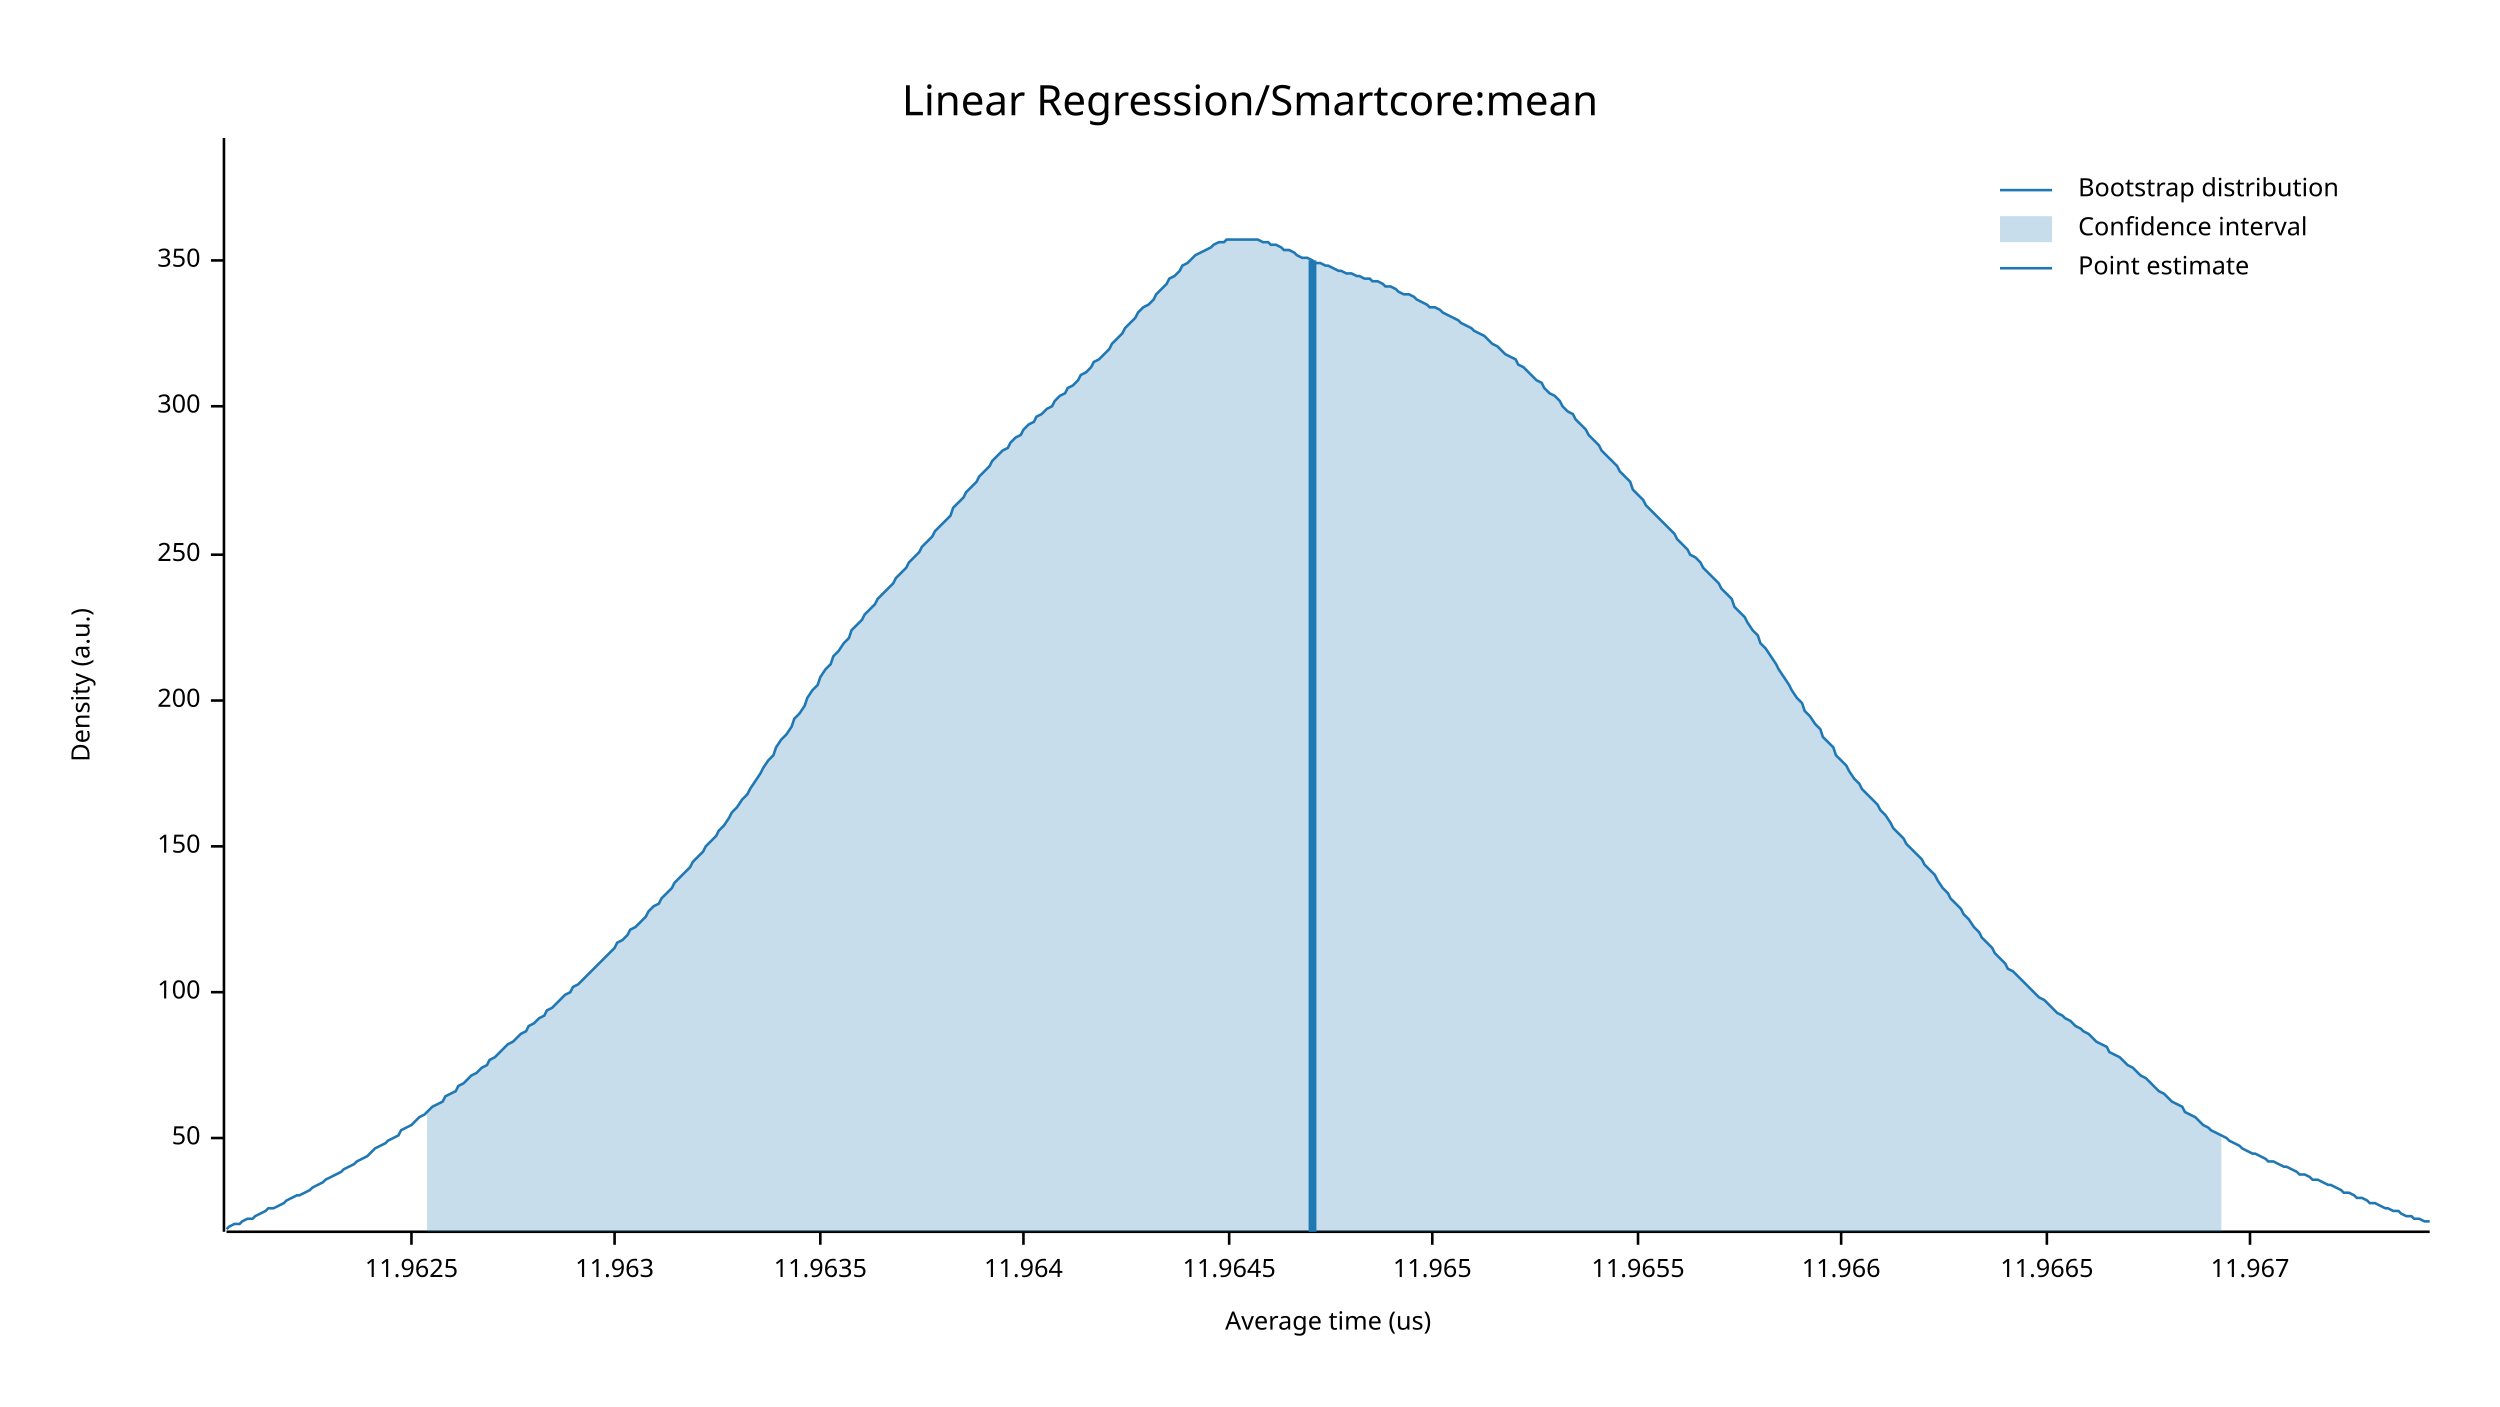
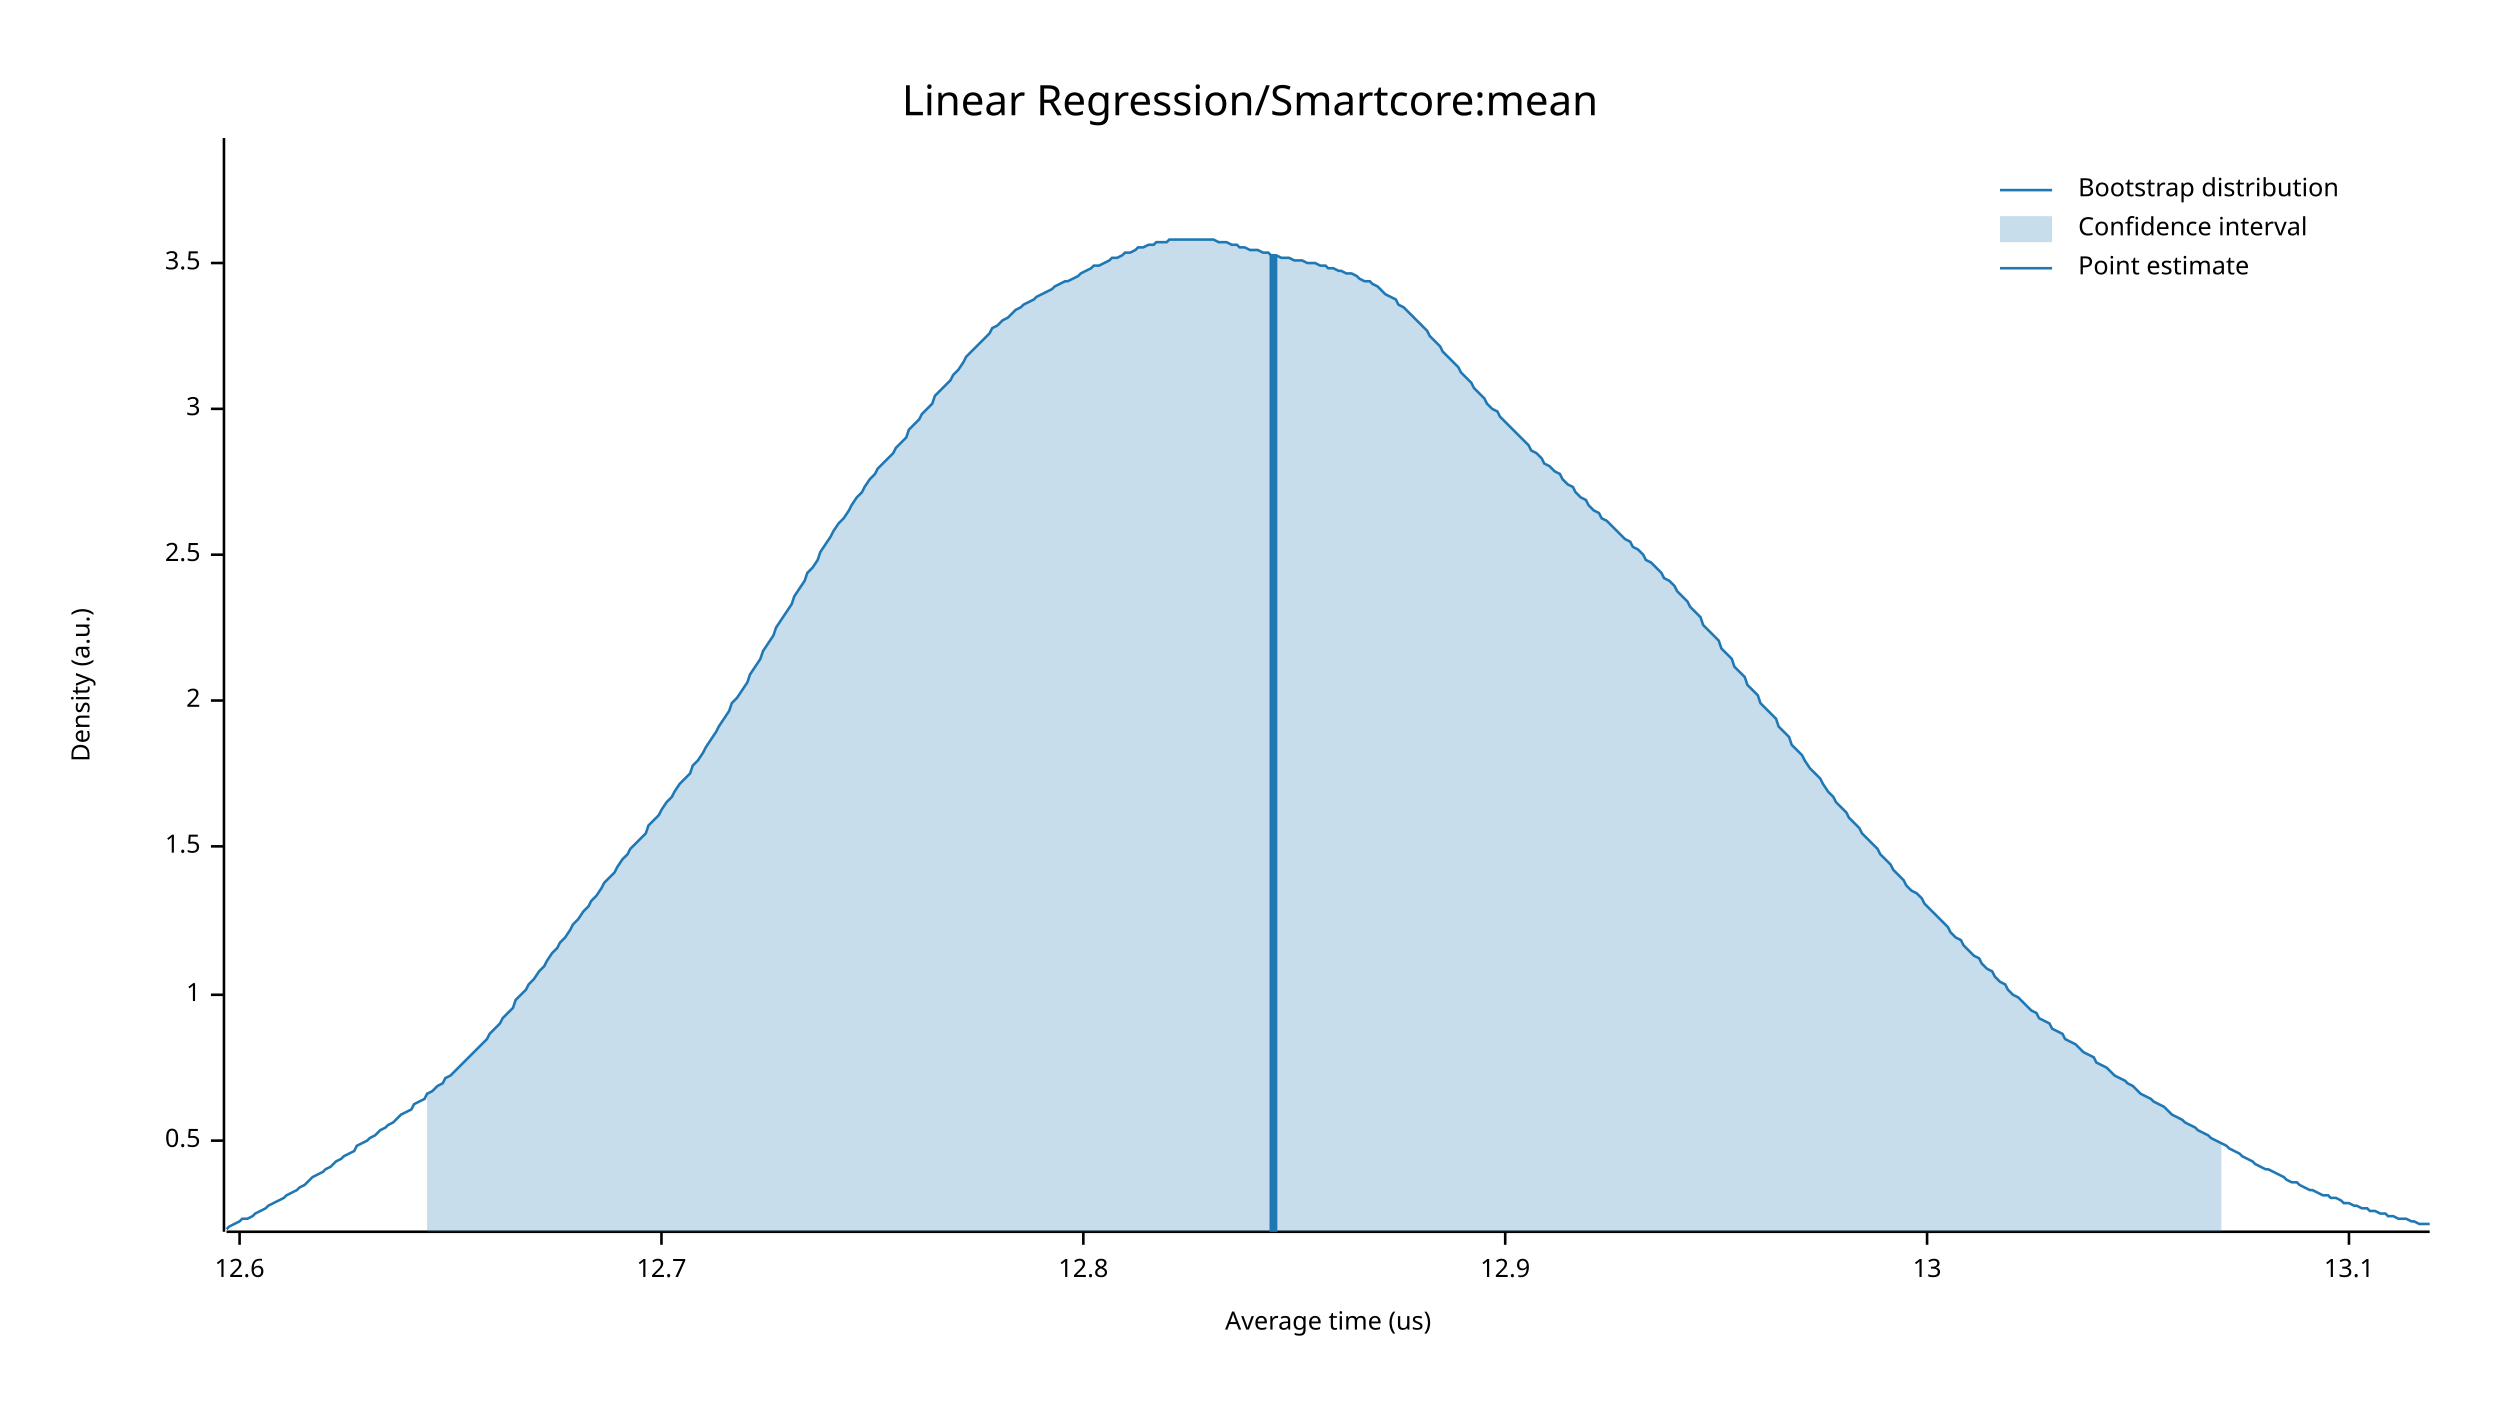
<svg xmlns="http://www.w3.org/2000/svg" width="960" height="540" viewBox="0 0 960 540">
  <text x="480" y="32" dy="0.76em" text-anchor="middle" font-family="sans-serif" font-size="16.129" opacity="1" fill="#000000">
Linear Regression/Smartcore:mean
</text>
  <text x="27" y="263" dy="0.76em" text-anchor="middle" font-family="sans-serif" font-size="9.677" opacity="1" fill="#000000" transform="rotate(270, 27, 263)">
Density (a.u.)
</text>
  <text x="510" y="513" dy="-0.5ex" text-anchor="middle" font-family="sans-serif" font-size="9.677" opacity="1" fill="#000000">
Average time (us)
</text>
  <polyline fill="none" opacity="1" stroke="#000000" stroke-width="1" points="86,53 86,473 " />
-   <text x="77" y="437" dy="0.5ex" text-anchor="end" font-family="sans-serif" font-size="9.677" opacity="1" fill="#000000">
- 50
+   <text x="77" y="438" dy="0.5ex" text-anchor="end" font-family="sans-serif" font-size="9.677" opacity="1" fill="#000000">
+ 0.5
</text>
-   <polyline fill="none" opacity="1" stroke="#000000" stroke-width="1" points="81,437 86,437 " />
-   <text x="77" y="381" dy="0.5ex" text-anchor="end" font-family="sans-serif" font-size="9.677" opacity="1" fill="#000000">
- 100
+   <polyline fill="none" opacity="1" stroke="#000000" stroke-width="1" points="81,438 86,438 " />
+   <text x="77" y="382" dy="0.5ex" text-anchor="end" font-family="sans-serif" font-size="9.677" opacity="1" fill="#000000">
+ 1
</text>
-   <polyline fill="none" opacity="1" stroke="#000000" stroke-width="1" points="81,381 86,381 " />
+   <polyline fill="none" opacity="1" stroke="#000000" stroke-width="1" points="81,382 86,382 " />
  <text x="77" y="325" dy="0.5ex" text-anchor="end" font-family="sans-serif" font-size="9.677" opacity="1" fill="#000000">
- 150
+ 1.5
</text>
  <polyline fill="none" opacity="1" stroke="#000000" stroke-width="1" points="81,325 86,325 " />
  <text x="77" y="269" dy="0.5ex" text-anchor="end" font-family="sans-serif" font-size="9.677" opacity="1" fill="#000000">
- 200
+ 2
</text>
  <polyline fill="none" opacity="1" stroke="#000000" stroke-width="1" points="81,269 86,269 " />
  <text x="77" y="213" dy="0.5ex" text-anchor="end" font-family="sans-serif" font-size="9.677" opacity="1" fill="#000000">
- 250
+ 2.5
</text>
  <polyline fill="none" opacity="1" stroke="#000000" stroke-width="1" points="81,213 86,213 " />
-   <text x="77" y="156" dy="0.5ex" text-anchor="end" font-family="sans-serif" font-size="9.677" opacity="1" fill="#000000">
- 300
+   <text x="77" y="157" dy="0.5ex" text-anchor="end" font-family="sans-serif" font-size="9.677" opacity="1" fill="#000000">
+ 3
</text>
-   <polyline fill="none" opacity="1" stroke="#000000" stroke-width="1" points="81,156 86,156 " />
-   <text x="77" y="100" dy="0.5ex" text-anchor="end" font-family="sans-serif" font-size="9.677" opacity="1" fill="#000000">
- 350
+   <polyline fill="none" opacity="1" stroke="#000000" stroke-width="1" points="81,157 86,157 " />
+   <text x="77" y="101" dy="0.5ex" text-anchor="end" font-family="sans-serif" font-size="9.677" opacity="1" fill="#000000">
+ 3.5
</text>
-   <polyline fill="none" opacity="1" stroke="#000000" stroke-width="1" points="81,100 86,100 " />
+   <polyline fill="none" opacity="1" stroke="#000000" stroke-width="1" points="81,101 86,101 " />
  <polyline fill="none" opacity="1" stroke="#000000" stroke-width="1" points="87,473 933,473 " />
-   <text x="158" y="483" dy="0.76em" text-anchor="middle" font-family="sans-serif" font-size="9.677" opacity="1" fill="#000000">
- 11.9625
+   <text x="92" y="483" dy="0.76em" text-anchor="middle" font-family="sans-serif" font-size="9.677" opacity="1" fill="#000000">
+ 12.6
</text>
-   <polyline fill="none" opacity="1" stroke="#000000" stroke-width="1" points="158,473 158,478 " />
-   <text x="236" y="483" dy="0.76em" text-anchor="middle" font-family="sans-serif" font-size="9.677" opacity="1" fill="#000000">
- 11.963
+   <polyline fill="none" opacity="1" stroke="#000000" stroke-width="1" points="92,473 92,478 " />
+   <text x="254" y="483" dy="0.76em" text-anchor="middle" font-family="sans-serif" font-size="9.677" opacity="1" fill="#000000">
+ 12.7
</text>
-   <polyline fill="none" opacity="1" stroke="#000000" stroke-width="1" points="236,473 236,478 " />
-   <text x="315" y="483" dy="0.76em" text-anchor="middle" font-family="sans-serif" font-size="9.677" opacity="1" fill="#000000">
- 11.9635
+   <polyline fill="none" opacity="1" stroke="#000000" stroke-width="1" points="254,473 254,478 " />
+   <text x="416" y="483" dy="0.76em" text-anchor="middle" font-family="sans-serif" font-size="9.677" opacity="1" fill="#000000">
+ 12.8
</text>
-   <polyline fill="none" opacity="1" stroke="#000000" stroke-width="1" points="315,473 315,478 " />
-   <text x="393" y="483" dy="0.76em" text-anchor="middle" font-family="sans-serif" font-size="9.677" opacity="1" fill="#000000">
- 11.964
+   <polyline fill="none" opacity="1" stroke="#000000" stroke-width="1" points="416,473 416,478 " />
+   <text x="578" y="483" dy="0.76em" text-anchor="middle" font-family="sans-serif" font-size="9.677" opacity="1" fill="#000000">
+ 12.9
</text>
-   <polyline fill="none" opacity="1" stroke="#000000" stroke-width="1" points="393,473 393,478 " />
-   <text x="472" y="483" dy="0.76em" text-anchor="middle" font-family="sans-serif" font-size="9.677" opacity="1" fill="#000000">
- 11.9645
+   <polyline fill="none" opacity="1" stroke="#000000" stroke-width="1" points="578,473 578,478 " />
+   <text x="740" y="483" dy="0.76em" text-anchor="middle" font-family="sans-serif" font-size="9.677" opacity="1" fill="#000000">
+ 13
</text>
-   <polyline fill="none" opacity="1" stroke="#000000" stroke-width="1" points="472,473 472,478 " />
-   <text x="550" y="483" dy="0.76em" text-anchor="middle" font-family="sans-serif" font-size="9.677" opacity="1" fill="#000000">
- 11.965
+   <polyline fill="none" opacity="1" stroke="#000000" stroke-width="1" points="740,473 740,478 " />
+   <text x="902" y="483" dy="0.76em" text-anchor="middle" font-family="sans-serif" font-size="9.677" opacity="1" fill="#000000">
+ 13.1
</text>
-   <polyline fill="none" opacity="1" stroke="#000000" stroke-width="1" points="550,473 550,478 " />
-   <text x="629" y="483" dy="0.76em" text-anchor="middle" font-family="sans-serif" font-size="9.677" opacity="1" fill="#000000">
- 11.9655
- </text>
-   <polyline fill="none" opacity="1" stroke="#000000" stroke-width="1" points="629,473 629,478 " />
-   <text x="707" y="483" dy="0.76em" text-anchor="middle" font-family="sans-serif" font-size="9.677" opacity="1" fill="#000000">
- 11.966
- </text>
-   <polyline fill="none" opacity="1" stroke="#000000" stroke-width="1" points="707,473 707,478 " />
-   <text x="786" y="483" dy="0.76em" text-anchor="middle" font-family="sans-serif" font-size="9.677" opacity="1" fill="#000000">
- 11.9665
- </text>
-   <polyline fill="none" opacity="1" stroke="#000000" stroke-width="1" points="786,473 786,478 " />
-   <text x="864" y="483" dy="0.76em" text-anchor="middle" font-family="sans-serif" font-size="9.677" opacity="1" fill="#000000">
- 11.967
- </text>
-   <polyline fill="none" opacity="1" stroke="#000000" stroke-width="1" points="864,473 864,478 " />
-   <polyline fill="none" opacity="1" stroke="#1F78B4" stroke-width="1" points="87,472 88,471 90,470 92,470 93,469 95,468 97,468 98,467 100,466 102,465 103,464 105,464 107,463 109,462 110,461 112,460 114,459 115,459 117,458 119,457 120,456 122,455 124,454 125,453 127,452 129,451 131,450 132,449 134,448 136,447 137,446 139,445 141,444 142,443 144,441 146,440 148,439 149,438 151,437 153,436 154,434 156,433 158,432 159,431 161,429 163,428 164,427 166,425 168,424 170,423 171,421 173,420 175,419 176,417 178,416 180,414 181,413 183,412 185,410 187,409 188,407 190,406 192,404 193,403 195,401 197,400 198,399 200,397 202,396 203,394 205,393 207,391 209,390 210,388 212,387 214,385 215,384 217,382 219,381 220,379 222,378 224,376 226,374 227,373 229,371 231,369 232,368 234,366 236,364 237,362 239,361 241,359 242,357 244,356 246,354 248,352 249,350 251,348 253,347 254,345 256,343 258,341 259,339 261,337 263,335 265,333 266,331 268,329 270,327 271,325 273,323 275,321 276,319 278,317 280,314 281,312 283,310 285,307 287,305 288,303 290,300 292,297 293,295 295,292 297,290 298,287 300,284 302,282 304,279 305,276 307,274 309,271 310,268 312,265 314,263 315,260 317,257 319,255 320,252 322,250 324,247 326,245 327,242 329,240 331,238 332,236 334,234 336,232 337,230 339,228 341,226 343,224 344,222 346,220 348,218 349,216 351,214 353,212 354,210 356,208 358,206 359,204 361,202 363,200 365,198 366,195 368,193 370,191 371,189 373,187 375,185 376,183 378,181 380,179 381,177 383,175 385,173 387,172 388,170 390,168 392,167 393,165 395,163 397,162 398,160 400,159 402,157 404,156 405,154 407,152 409,151 410,149 412,148 414,146 415,144 417,143 419,141 420,139 422,138 424,136 426,134 427,132 429,130 431,128 432,126 434,124 436,122 437,120 439,118 441,117 443,115 444,113 446,111 448,109 449,107 451,106 453,104 454,102 456,101 458,99 459,98 461,97 463,96 465,95 466,94 468,93 470,93 471,92 473,92 475,92 476,92 478,92 480,92 482,92 483,92 485,93 487,93 488,94 490,94 492,95 493,96 495,96 497,97 498,98 500,99 502,99 504,100 505,101 507,101 509,102 510,102 512,103 514,104 515,104 517,105 519,105 521,106 522,106 524,107 526,107 527,108 529,108 531,109 532,110 534,110 536,111 537,112 539,113 541,113 543,114 544,115 546,116 548,117 549,118 551,118 553,119 554,120 556,121 558,122 560,123 561,124 563,125 565,126 566,127 568,128 570,129 571,130 573,132 575,133 576,134 578,136 580,137 582,138 583,140 585,141 587,143 588,144 590,146 592,147 593,149 595,151 597,152 599,154 600,156 602,158 604,159 605,161 607,163 609,165 610,167 612,169 614,171 615,173 617,175 619,177 621,179 622,181 624,183 626,185 627,188 629,190 631,192 632,194 634,196 636,198 638,200 639,201 641,203 643,205 644,207 646,209 648,211 649,213 651,214 653,216 654,218 656,220 658,222 660,224 661,226 663,228 665,230 666,233 668,235 670,237 671,239 673,242 675,244 676,247 678,249 680,252 682,255 683,257 685,260 687,263 688,265 690,268 692,270 693,273 695,275 697,278 699,280 700,283 702,285 704,287 705,290 707,292 709,294 710,296 712,299 714,301 715,303 717,305 719,307 721,309 722,311 724,313 726,316 727,318 729,320 731,322 732,324 734,326 736,328 738,330 739,332 741,334 743,336 744,338 746,341 748,343 749,345 751,347 753,349 754,351 756,353 758,356 760,358 761,360 763,362 765,364 766,366 768,368 770,370 771,372 773,373 775,375 777,377 778,378 780,380 782,382 783,383 785,384 787,386 788,387 790,389 792,390 793,391 795,392 797,394 799,395 800,396 802,397 804,399 805,400 807,401 809,402 810,404 812,405 814,406 816,408 817,409 819,410 821,412 822,413 824,414 826,416 827,417 829,419 831,420 832,421 834,423 836,424 838,425 839,427 841,428 843,429 844,430 846,432 848,433 849,434 851,435 853,436 855,437 856,438 858,439 860,440 861,441 863,442 865,443 866,443 868,444 870,445 871,446 873,446 875,447 877,448 878,448 880,449 882,450 883,451 885,451 887,452 888,453 890,453 892,454 894,455 895,455 897,456 899,457 900,458 902,458 904,459 905,460 907,460 909,461 910,462 912,462 914,463 916,464 917,464 919,465 921,465 922,466 924,467 926,467 927,468 929,468 931,469 933,469 " />
-   <polygon opacity="0.25" fill="#1F78B4" points="164,427 166,425 168,424 170,423 171,421 173,420 175,419 176,417 178,416 180,414 181,413 183,412 185,410 187,409 188,407 190,406 192,404 193,403 195,401 197,400 198,399 200,397 202,396 203,394 205,393 207,391 209,390 210,388 212,387 214,385 215,384 217,382 219,381 220,379 222,378 224,376 226,374 227,373 229,371 231,369 232,368 234,366 236,364 237,362 239,361 241,359 242,357 244,356 246,354 248,352 249,350 251,348 253,347 254,345 256,343 258,341 259,339 261,337 263,335 265,333 266,331 268,329 270,327 271,325 273,323 275,321 276,319 278,317 280,314 281,312 283,310 285,307 287,305 288,303 290,300 292,297 293,295 295,292 297,290 298,287 300,284 302,282 304,279 305,276 307,274 309,271 310,268 312,265 314,263 315,260 317,257 319,255 320,252 322,250 324,247 326,245 327,242 329,240 331,238 332,236 334,234 336,232 337,230 339,228 341,226 343,224 344,222 346,220 348,218 349,216 351,214 353,212 354,210 356,208 358,206 359,204 361,202 363,200 365,198 366,195 368,193 370,191 371,189 373,187 375,185 376,183 378,181 380,179 381,177 383,175 385,173 387,172 388,170 390,168 392,167 393,165 395,163 397,162 398,160 400,159 402,157 404,156 405,154 407,152 409,151 410,149 412,148 414,146 415,144 417,143 419,141 420,139 422,138 424,136 426,134 427,132 429,130 431,128 432,126 434,124 436,122 437,120 439,118 441,117 443,115 444,113 446,111 448,109 449,107 451,106 453,104 454,102 456,101 458,99 459,98 461,97 463,96 465,95 466,94 468,93 470,93 471,92 473,92 475,92 476,92 478,92 480,92 482,92 483,92 485,93 487,93 488,94 490,94 492,95 493,96 495,96 497,97 498,98 500,99 502,99 504,100 505,101 507,101 509,102 510,102 512,103 514,104 515,104 517,105 519,105 521,106 522,106 524,107 526,107 527,108 529,108 531,109 532,110 534,110 536,111 537,112 539,113 541,113 543,114 544,115 546,116 548,117 549,118 551,118 553,119 554,120 556,121 558,122 560,123 561,124 563,125 565,126 566,127 568,128 570,129 571,130 573,132 575,133 576,134 578,136 580,137 582,138 583,140 585,141 587,143 588,144 590,146 592,147 593,149 595,151 597,152 599,154 600,156 602,158 604,159 605,161 607,163 609,165 610,167 612,169 614,171 615,173 617,175 619,177 621,179 622,181 624,183 626,185 627,188 629,190 631,192 632,194 634,196 636,198 638,200 639,201 641,203 643,205 644,207 646,209 648,211 649,213 651,214 653,216 654,218 656,220 658,222 660,224 661,226 663,228 665,230 666,233 668,235 670,237 671,239 673,242 675,244 676,247 678,249 680,252 682,255 683,257 685,260 687,263 688,265 690,268 692,270 693,273 695,275 697,278 699,280 700,283 702,285 704,287 705,290 707,292 709,294 710,296 712,299 714,301 715,303 717,305 719,307 721,309 722,311 724,313 726,316 727,318 729,320 731,322 732,324 734,326 736,328 738,330 739,332 741,334 743,336 744,338 746,341 748,343 749,345 751,347 753,349 754,351 756,353 758,356 760,358 761,360 763,362 765,364 766,366 768,368 770,370 771,372 773,373 775,375 777,377 778,378 780,380 782,382 783,383 785,384 787,386 788,387 790,389 792,390 793,391 795,392 797,394 799,395 800,396 802,397 804,399 805,400 807,401 809,402 810,404 812,405 814,406 816,408 817,409 819,410 821,412 822,413 824,414 826,416 827,417 829,419 831,420 832,421 834,423 836,424 838,425 839,427 841,428 843,429 844,430 846,432 848,433 849,434 851,435 853,436 853,473 164,473 " />
-   <polyline fill="none" opacity="1" stroke="#1F78B4" stroke-width="3" points="504,473 504,100 " />
+   <polyline fill="none" opacity="1" stroke="#000000" stroke-width="1" points="902,473 902,478 " />
+   <polyline fill="none" opacity="1" stroke="#1F78B4" stroke-width="1" points="87,472 88,471 90,470 92,469 93,468 95,468 97,467 98,466 100,465 102,464 103,463 105,462 107,461 109,460 110,459 112,458 114,457 115,456 117,455 119,453 120,452 122,451 124,450 125,449 127,448 129,446 131,445 132,444 134,443 136,442 137,440 139,439 141,438 142,437 144,436 146,434 148,433 149,432 151,431 153,429 154,428 156,427 158,426 159,424 161,423 163,422 164,420 166,419 168,417 170,416 171,414 173,413 175,411 176,410 178,408 180,406 181,405 183,403 185,401 187,399 188,397 190,395 192,393 193,391 195,389 197,387 198,384 200,382 202,380 203,378 205,376 207,373 209,371 210,369 212,366 214,364 215,362 217,360 219,357 220,355 222,353 224,350 226,348 227,346 229,344 231,341 232,339 234,337 236,335 237,333 239,330 241,328 242,326 244,324 246,322 248,320 249,317 251,315 253,313 254,311 256,308 258,306 259,304 261,301 263,299 265,297 266,294 268,292 270,289 271,287 273,284 275,281 276,279 278,276 280,273 281,270 283,268 285,265 287,262 288,259 290,256 292,253 293,250 295,247 297,244 298,241 300,238 302,235 304,232 305,229 307,226 309,223 310,220 312,218 314,215 315,212 317,209 319,206 320,204 322,201 324,199 326,196 327,194 329,191 331,189 332,187 334,184 336,182 337,180 339,178 341,176 343,174 344,172 346,170 348,168 349,165 351,163 353,161 354,159 356,157 358,155 359,152 361,150 363,148 365,146 366,144 368,142 370,139 371,137 373,135 375,133 376,132 378,130 380,128 381,126 383,125 385,123 387,122 388,121 390,119 392,118 393,117 395,116 397,115 398,114 400,113 402,112 404,111 405,110 407,109 409,108 410,108 412,107 414,106 415,105 417,104 419,103 420,102 422,102 424,101 426,100 427,99 429,99 431,98 432,97 434,97 436,96 437,95 439,95 441,94 443,94 444,93 446,93 448,93 449,92 451,92 453,92 454,92 456,92 458,92 459,92 461,92 463,92 465,92 466,92 468,93 470,93 471,93 473,94 475,94 476,95 478,95 480,96 482,96 483,96 485,97 487,97 488,98 490,98 492,99 493,99 495,99 497,100 498,100 500,100 502,101 504,101 505,101 507,102 509,102 510,103 512,103 514,104 515,104 517,105 519,105 521,106 522,107 524,108 526,108 527,109 529,110 531,112 532,113 534,114 536,115 537,117 539,118 541,120 543,122 544,123 546,125 548,127 549,129 551,131 553,133 554,135 556,137 558,139 560,141 561,143 563,145 565,147 566,149 568,151 570,153 571,155 573,157 575,158 576,160 578,162 580,164 582,166 583,167 585,169 587,171 588,173 590,174 592,176 593,178 595,179 597,181 599,182 600,184 602,186 604,187 605,189 607,191 609,192 610,194 612,196 614,197 615,199 617,200 619,202 621,204 622,205 624,207 626,208 627,210 629,211 631,213 632,215 634,216 636,218 638,220 639,222 641,223 643,225 644,227 646,229 648,231 649,233 651,235 653,237 654,240 656,242 658,244 660,246 661,249 663,251 665,253 666,256 668,258 670,260 671,263 673,265 675,267 676,270 678,272 680,274 682,276 683,279 685,281 687,283 688,286 690,288 692,290 693,292 695,295 697,297 699,299 700,301 702,304 704,306 705,308 707,310 709,312 710,314 712,316 714,318 715,320 717,322 719,324 721,326 722,328 724,330 726,332 727,334 729,336 731,338 732,340 734,342 736,343 738,345 739,347 741,349 743,351 744,352 746,354 748,356 749,358 751,360 753,361 754,363 756,365 758,367 760,368 761,370 763,372 765,373 766,375 768,377 770,378 771,380 773,382 775,383 777,385 778,386 780,388 782,389 783,391 785,392 787,393 788,395 790,396 792,397 793,399 795,400 797,401 799,403 800,404 802,405 804,406 805,408 807,409 809,410 810,411 812,413 814,414 816,415 817,416 819,417 821,419 822,420 824,421 826,422 827,423 829,424 831,425 832,426 834,428 836,429 838,430 839,431 841,432 843,433 844,434 846,435 848,436 849,437 851,438 853,439 855,440 856,441 858,442 860,443 861,444 863,445 865,446 866,447 868,448 870,449 871,449 873,450 875,451 877,452 878,453 880,454 882,454 883,455 885,456 887,457 888,457 890,458 892,459 894,459 895,460 897,460 899,461 900,462 902,462 904,463 905,463 907,464 909,464 910,465 912,465 914,466 916,466 917,467 919,467 921,468 922,468 924,468 926,469 927,469 929,470 931,470 933,470 " />
+   <polygon opacity="0.25" fill="#1F78B4" points="164,420 166,419 168,417 170,416 171,414 173,413 175,411 176,410 178,408 180,406 181,405 183,403 185,401 187,399 188,397 190,395 192,393 193,391 195,389 197,387 198,384 200,382 202,380 203,378 205,376 207,373 209,371 210,369 212,366 214,364 215,362 217,360 219,357 220,355 222,353 224,350 226,348 227,346 229,344 231,341 232,339 234,337 236,335 237,333 239,330 241,328 242,326 244,324 246,322 248,320 249,317 251,315 253,313 254,311 256,308 258,306 259,304 261,301 263,299 265,297 266,294 268,292 270,289 271,287 273,284 275,281 276,279 278,276 280,273 281,270 283,268 285,265 287,262 288,259 290,256 292,253 293,250 295,247 297,244 298,241 300,238 302,235 304,232 305,229 307,226 309,223 310,220 312,218 314,215 315,212 317,209 319,206 320,204 322,201 324,199 326,196 327,194 329,191 331,189 332,187 334,184 336,182 337,180 339,178 341,176 343,174 344,172 346,170 348,168 349,165 351,163 353,161 354,159 356,157 358,155 359,152 361,150 363,148 365,146 366,144 368,142 370,139 371,137 373,135 375,133 376,132 378,130 380,128 381,126 383,125 385,123 387,122 388,121 390,119 392,118 393,117 395,116 397,115 398,114 400,113 402,112 404,111 405,110 407,109 409,108 410,108 412,107 414,106 415,105 417,104 419,103 420,102 422,102 424,101 426,100 427,99 429,99 431,98 432,97 434,97 436,96 437,95 439,95 441,94 443,94 444,93 446,93 448,93 449,92 451,92 453,92 454,92 456,92 458,92 459,92 461,92 463,92 465,92 466,92 468,93 470,93 471,93 473,94 475,94 476,95 478,95 480,96 482,96 483,96 485,97 487,97 488,98 490,98 492,99 493,99 495,99 497,100 498,100 500,100 502,101 504,101 505,101 507,102 509,102 510,103 512,103 514,104 515,104 517,105 519,105 521,106 522,107 524,108 526,108 527,109 529,110 531,112 532,113 534,114 536,115 537,117 539,118 541,120 543,122 544,123 546,125 548,127 549,129 551,131 553,133 554,135 556,137 558,139 560,141 561,143 563,145 565,147 566,149 568,151 570,153 571,155 573,157 575,158 576,160 578,162 580,164 582,166 583,167 585,169 587,171 588,173 590,174 592,176 593,178 595,179 597,181 599,182 600,184 602,186 604,187 605,189 607,191 609,192 610,194 612,196 614,197 615,199 617,200 619,202 621,204 622,205 624,207 626,208 627,210 629,211 631,213 632,215 634,216 636,218 638,220 639,222 641,223 643,225 644,227 646,229 648,231 649,233 651,235 653,237 654,240 656,242 658,244 660,246 661,249 663,251 665,253 666,256 668,258 670,260 671,263 673,265 675,267 676,270 678,272 680,274 682,276 683,279 685,281 687,283 688,286 690,288 692,290 693,292 695,295 697,297 699,299 700,301 702,304 704,306 705,308 707,310 709,312 710,314 712,316 714,318 715,320 717,322 719,324 721,326 722,328 724,330 726,332 727,334 729,336 731,338 732,340 734,342 736,343 738,345 739,347 741,349 743,351 744,352 746,354 748,356 749,358 751,360 753,361 754,363 756,365 758,367 760,368 761,370 763,372 765,373 766,375 768,377 770,378 771,380 773,382 775,383 777,385 778,386 780,388 782,389 783,391 785,392 787,393 788,395 790,396 792,397 793,399 795,400 797,401 799,403 800,404 802,405 804,406 805,408 807,409 809,410 810,411 812,413 814,414 816,415 817,416 819,417 821,419 822,420 824,421 826,422 827,423 829,424 831,425 832,426 834,428 836,429 838,430 839,431 841,432 843,433 844,434 846,435 848,436 849,437 851,438 853,439 853,473 164,473 " />
+   <polyline fill="none" opacity="1" stroke="#1F78B4" stroke-width="3" points="489,473 489,98 " />
  <text x="798" y="68" dy="0.76em" text-anchor="start" font-family="sans-serif" font-size="9.677" opacity="1" fill="#000000">
Bootstrap distribution
</text>
  <text x="798" y="83" dy="0.76em" text-anchor="start" font-family="sans-serif" font-size="9.677" opacity="1" fill="#000000">
Confidence interval
</text>
  <text x="798" y="98" dy="0.76em" text-anchor="start" font-family="sans-serif" font-size="9.677" opacity="1" fill="#000000">
Point estimate
</text>
  <polyline fill="none" opacity="1" stroke="#1F78B4" stroke-width="1" points="768,73 788,73 " />
  <rect x="768" y="83" width="20" height="10" opacity="0.25" fill="#1F78B4" stroke="none" />
  <polyline fill="none" opacity="1" stroke="#1F78B4" stroke-width="1" points="768,103 788,103 " />
</svg>
